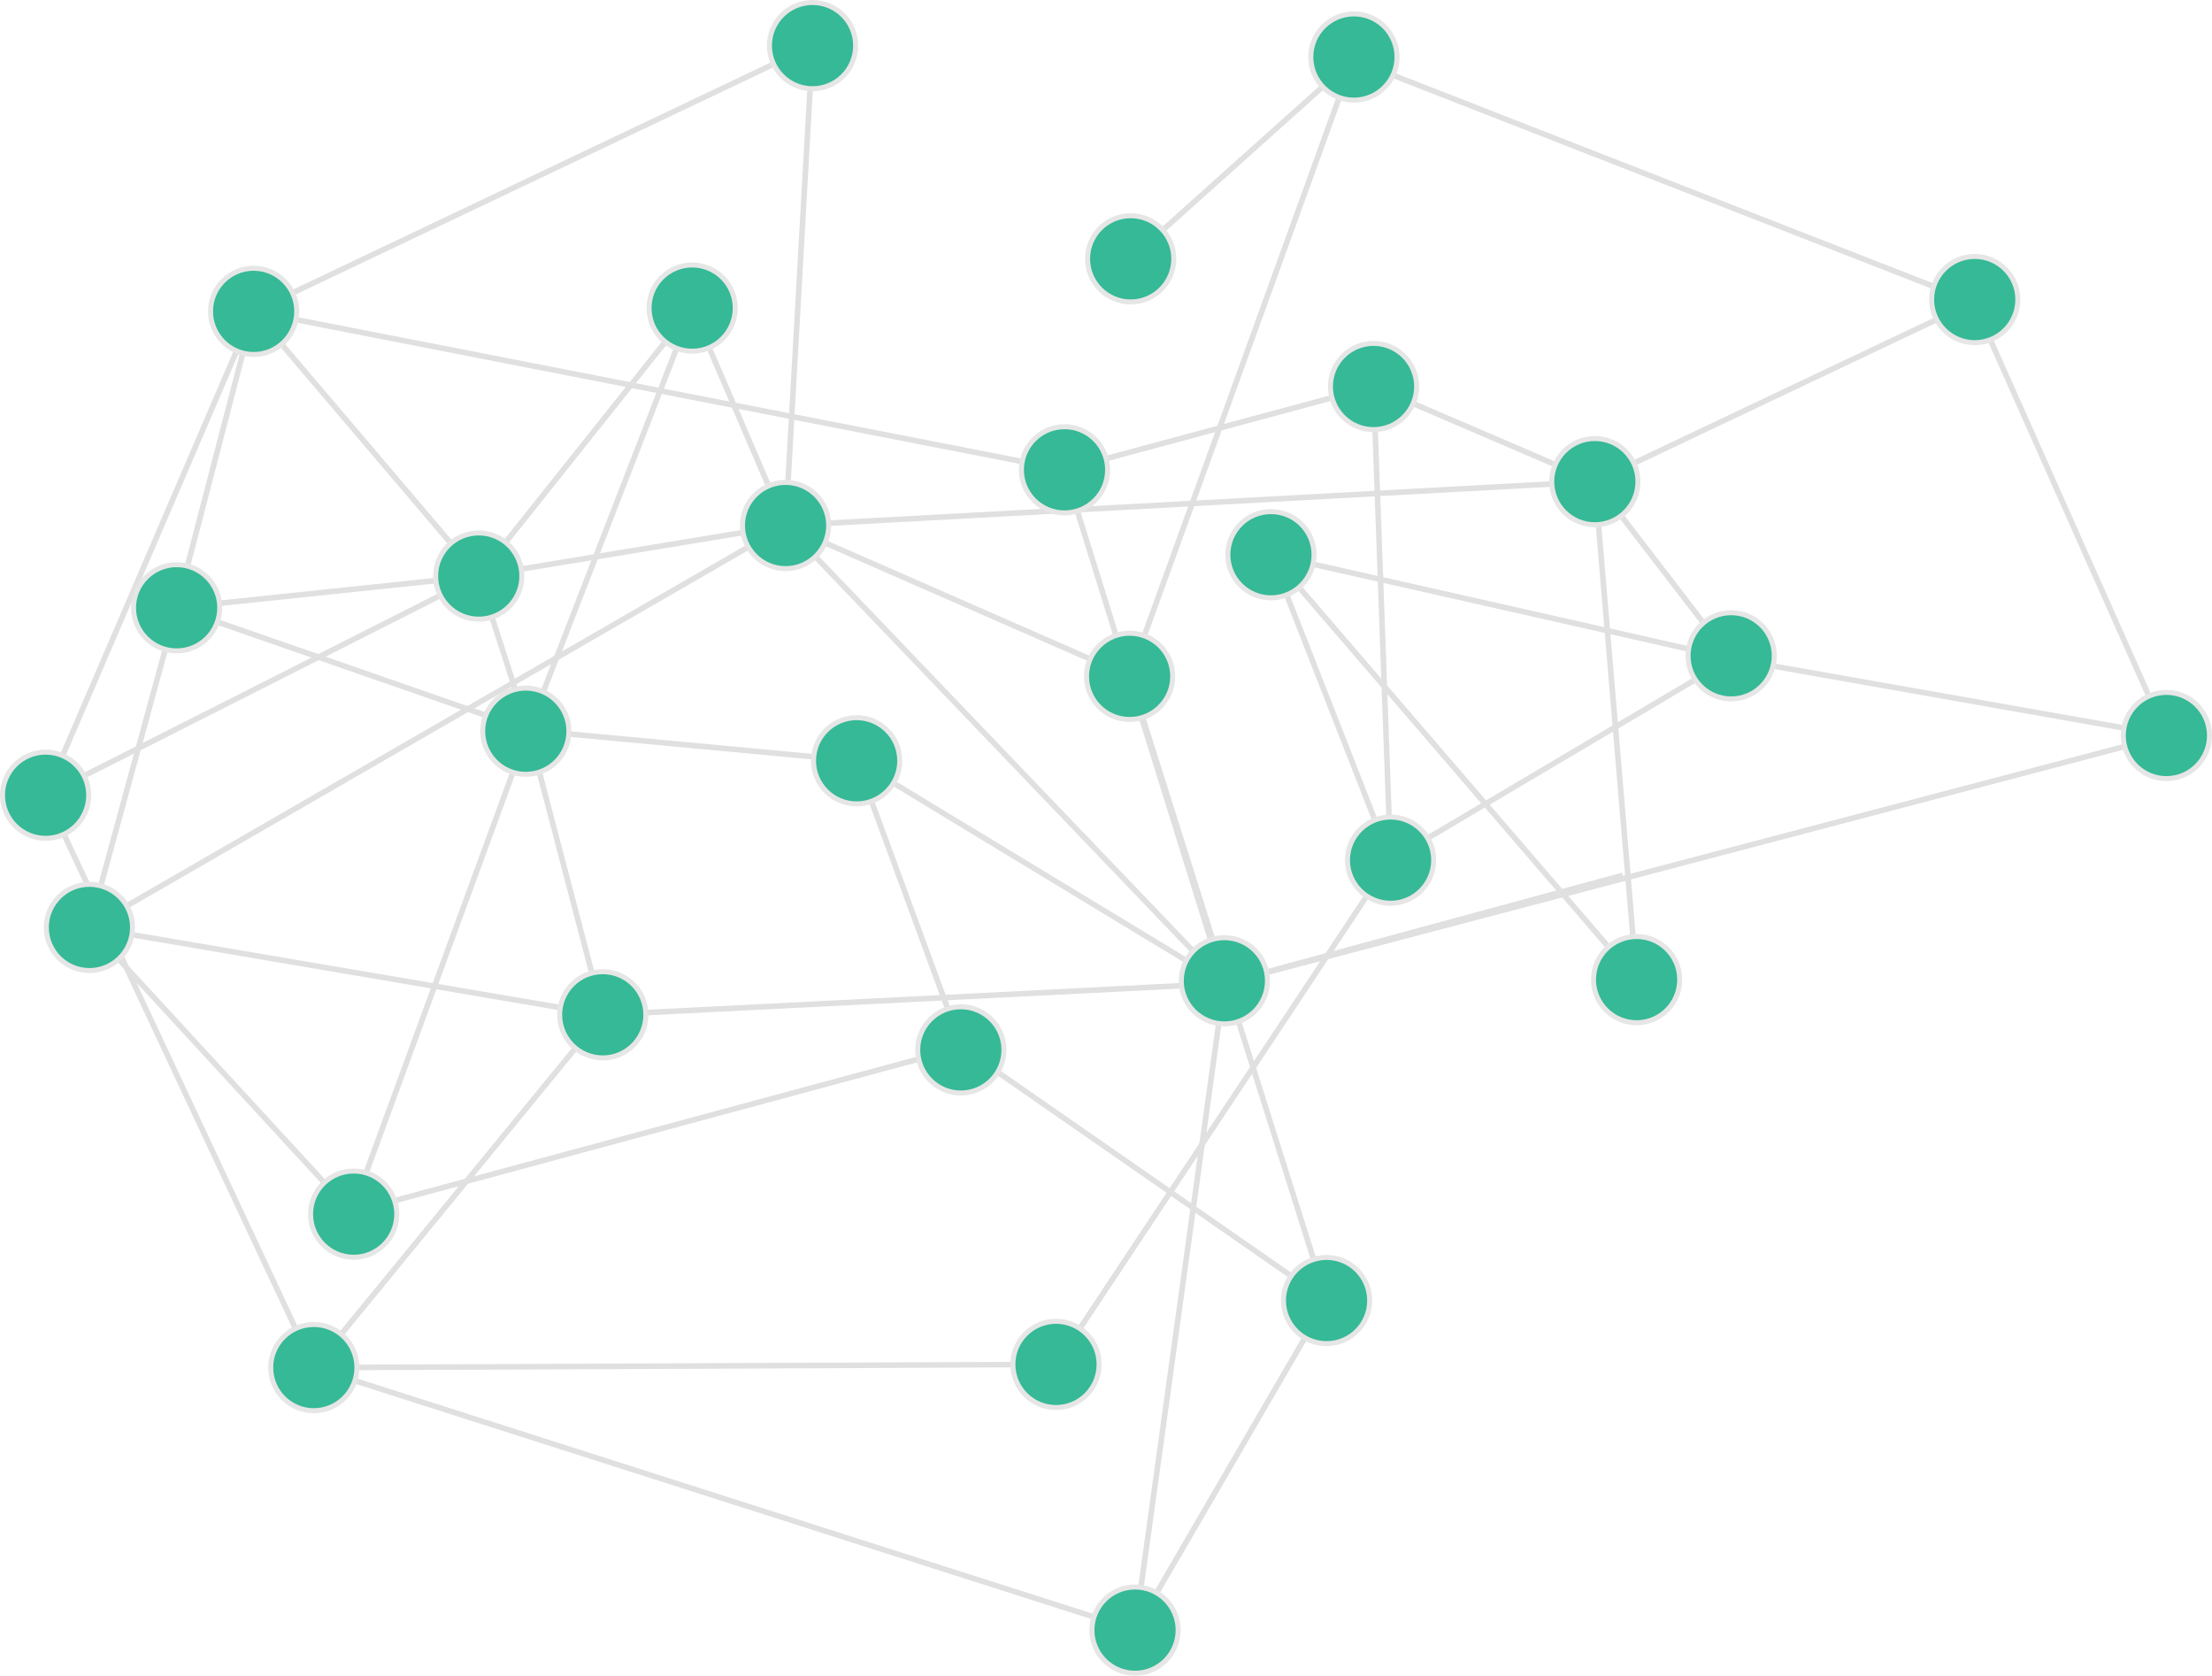
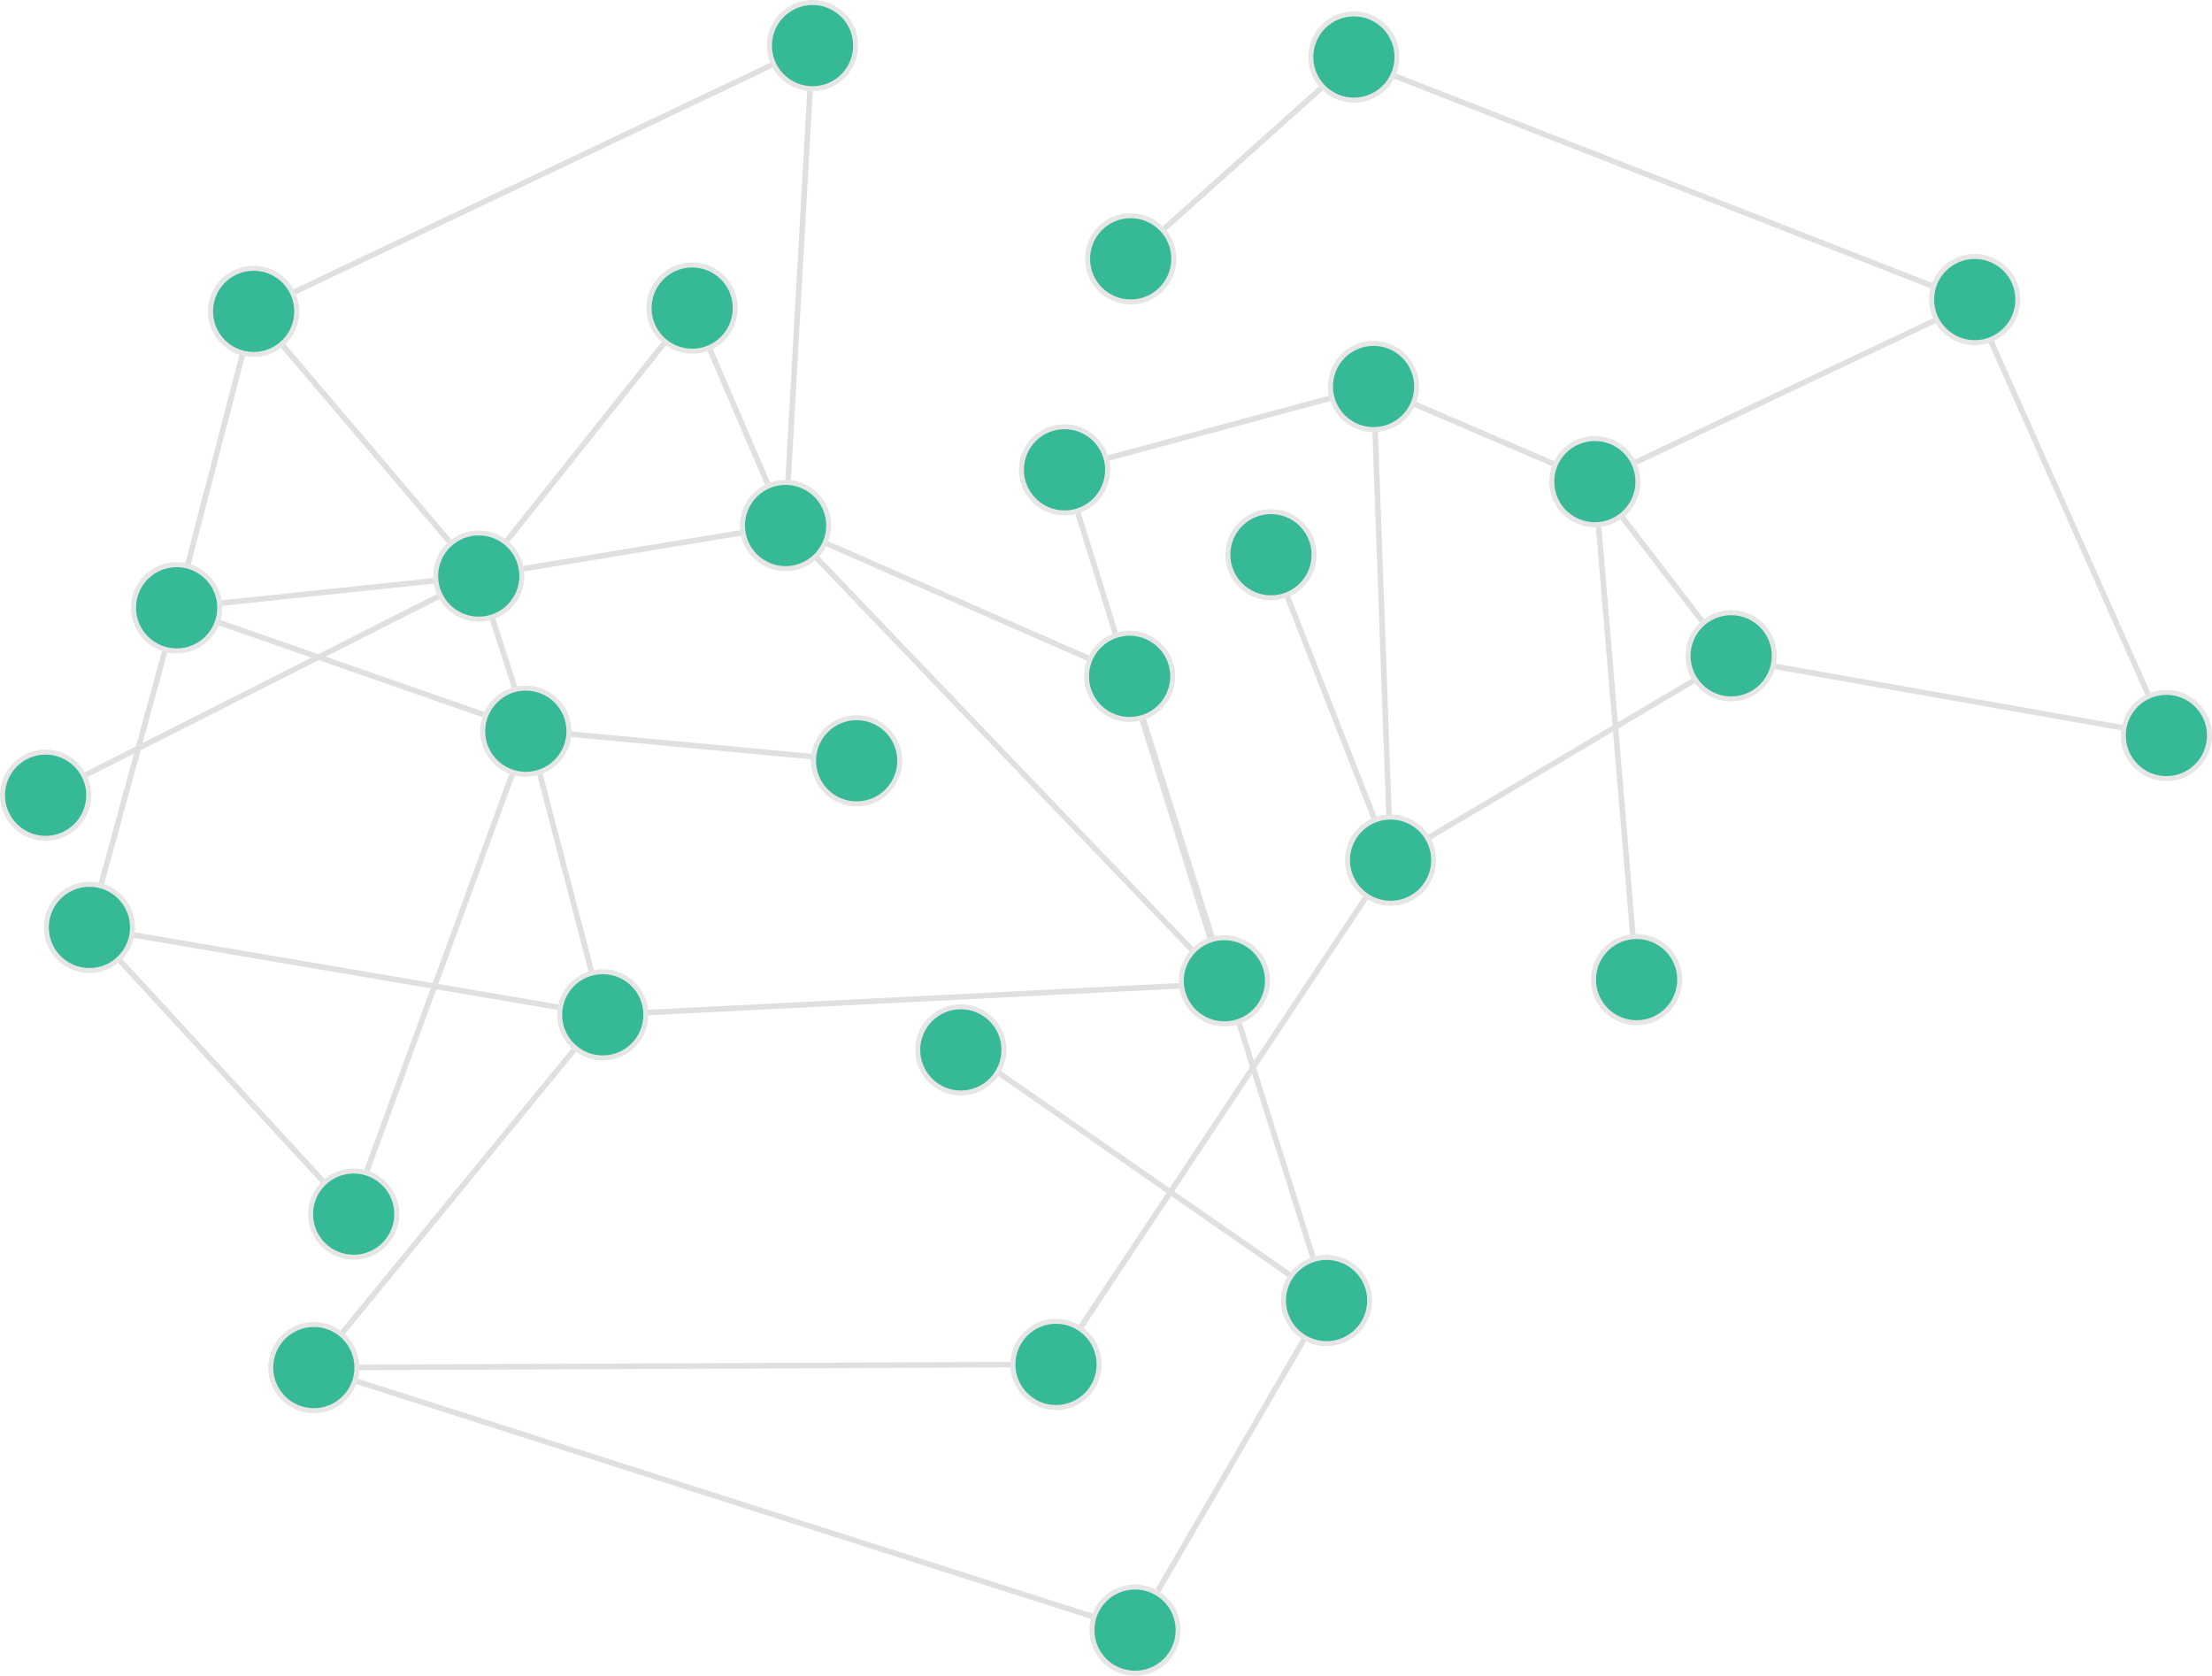
<svg xmlns="http://www.w3.org/2000/svg" xmlns:xlink="http://www.w3.org/1999/xlink" id="svg241" width="306.441pt" height="232.122pt" version="1.1" viewBox="0 0 306.441 232.122">
  <defs id="defs6">
    <style id="style4" type="text/css">*{stroke-linejoin: round; stroke-linecap: butt}</style>
  </defs>
  <use id="use171" x="386.175" y="156.36" fill="#73e6c8" stroke="#000000" stroke-width="0.3" xlink:href="#m36042471c1" transform="translate(-61.97553,-75.21147)" />
  <use id="use173" x="420.813" y="234.179" fill="#73e6c8" stroke="#000000" stroke-width="0.3" xlink:href="#m36042471c1" transform="translate(-61.97553,-75.21147)" />
  <use id="use175" x="251.629" y="278.723" fill="#73e6c8" stroke="#000000" stroke-width="0.3" xlink:href="#m36042471c1" transform="translate(-61.97553,-75.21147)" />
  <use id="use177" x="172.863" y="196.482" fill="#73e6c8" stroke="#000000" stroke-width="0.3" xlink:href="#m36042471c1" transform="translate(-61.97553,-75.21147)" />
  <use id="use179" x="126.676" y="233.227" fill="#73e6c8" stroke="#000000" stroke-width="0.3" xlink:href="#m36042471c1" transform="translate(-61.97553,-75.21147)" />
  <use id="use181" x="221.416" y="347.097" fill="#73e6c8" stroke="#000000" stroke-width="0.3" xlink:href="#m36042471c1" transform="translate(-61.97553,-75.21147)" />
  <use id="use183" x="235.718" y="34.988" fill="#73e6c8" stroke="#52aa71" stroke-width="1.5" xlink:href="#m36042471c1" transform="translate(-61.97553,-75.21147)" />
  <use id="use185" x="204.533" y="290.165" fill="#73e6c8" stroke="#000000" stroke-width="0.3" xlink:href="#m36042471c1" transform="translate(-61.97553,-75.21147)" />
  <use id="use187" x="94.938" y="319.777" fill="#73e6c8" stroke="#000000" stroke-width="0.3" xlink:href="#m36042471c1" transform="translate(-61.97553,-75.21147)" />
  <use id="use189" x="88.15" y="347.67" fill="#73e6c8" stroke="#000000" stroke-width="0.3" xlink:href="#m36042471c1" transform="translate(-61.97553,-75.21147)" />
  <use id="use191" x="342.597" y="220.369" fill="#73e6c8" stroke="#000000" stroke-width="0.3" xlink:href="#m36042471c1" transform="translate(-61.97553,-75.21147)" />
  <use id="use193" x="318.184" y="188.599" fill="#73e6c8" stroke="#000000" stroke-width="0.3" xlink:href="#m36042471c1" transform="translate(-61.97553,-75.21147)" />
  <use id="use195" x="234.637" y="223.558" fill="#73e6c8" stroke="#000000" stroke-width="0.3" xlink:href="#m36042471c1" transform="translate(-61.97553,-75.21147)" />
  <use id="use197" x="140.029" y="284.329" fill="#73e6c8" stroke="#000000" stroke-width="0.3" xlink:href="#m36042471c1" transform="translate(-61.97553,-75.21147)" />
  <use id="use199" transform="translate(-60.61113,-86.71147)" x="277.17" y="183.336" fill="#73e6c8" stroke="#000000" stroke-width="0.3" xlink:href="#m36042471c1" />
  <use id="use201" x="47.854" y="268.648" fill="#73e6c8" stroke="#000000" stroke-width="0.3" xlink:href="#m36042471c1" transform="translate(-61.97553,-75.21147)" />
  <use id="use203" x="185.622" y="238.717" fill="#73e6c8" stroke="#000000" stroke-width="0.3" xlink:href="#m36042471c1" transform="translate(-61.97553,-75.21147)" />
  <use id="use205" x="270.01" y="335.628" fill="#73e6c8" stroke="#000000" stroke-width="0.3" xlink:href="#m36042471c1" transform="translate(-61.97553,-75.21147)" />
  <use id="use207" x="281.5" y="256.557" fill="#73e6c8" stroke="#000000" stroke-width="0.3" xlink:href="#m36042471c1" transform="translate(-61.97553,-75.21147)" />
  <use id="use209" transform="translate(-57.01403,-69.19297)" x="59.043" y="205.227" fill="#73e6c8" stroke="#000000" stroke-width="0.3" xlink:href="#m36042471c1" />
  <use id="use211" x="274.743" y="112.829" fill="#73e6c8" stroke="#000000" stroke-width="0.3" xlink:href="#m36042471c1" transform="translate(-61.97553,-75.21147)" />
  <use id="use213" x="117.759" y="205.553" fill="#73e6c8" stroke="#000000" stroke-width="0.3" xlink:href="#m36042471c1" transform="translate(-61.97553,-75.21147)" />
  <use id="use215" x="260.024" y="201.72" fill="#73e6c8" stroke="#000000" stroke-width="0.3" xlink:href="#m36042471c1" transform="translate(-61.97553,-75.21147)" />
  <use id="use217" x="77.343" y="158.027" fill="#73e6c8" stroke="#000000" stroke-width="0.3" xlink:href="#m36042471c1" transform="translate(-61.97553,-75.21147)" />
  <use id="use219" x="39.987" y="244.903" fill="#73e6c8" stroke="#000000" stroke-width="0.3" xlink:href="#m36042471c1" transform="translate(-61.97553,-75.21147)" />
  <use id="use221" x="177.705" y="110.312" fill="#73e6c8" stroke="#000000" stroke-width="0.3" xlink:href="#m36042471c1" transform="translate(-61.97553,-75.21147)" />
  <use id="use223" x="176.359" y="368.212" fill="#73e6c8" stroke="#000000" stroke-width="0.3" xlink:href="#m36042471c1" transform="translate(-61.97553,-75.21147)" />
  <use id="use225" x="156.089" y="157.44" fill="#73e6c8" stroke="#000000" stroke-width="0.3" xlink:href="#m36042471c1" transform="translate(-61.97553,-75.21147)" />
  <use id="use227" x="222.947" y="186.477" fill="#73e6c8" stroke="#000000" stroke-width="0.3" xlink:href="#m36042471c1" transform="translate(-61.97553,-75.21147)" />
  <use id="use229" transform="translate(-59.56763,-56.43047)" x="323.178" y="259.288" fill="#73e6c8" stroke="#000000" stroke-width="0.3" xlink:href="#m36042471c1" />
  <g id="g1" transform="matrix(0.7714988,0,0,0.7714988,0.1157247,-23.73355)">
    <path id="path11" d="m 354.233,84.999 34.638,77.819" fill="none" stroke="#222222" style="stroke:#e0e0e0;stroke-opacity:1" />
    <path id="path13" d="m 354.233,84.999 -67.991,32.239" fill="none" stroke="#222222" style="stroke:#e0e0e0;stroke-opacity:1" />
    <path id="path15" d="m 354.233,84.999 -111.43,-43.531" fill="none" stroke="#222222" style="stroke:#e0e0e0;stroke-opacity:1" />
-     <path id="path19" d="m 388.863,162.819 -169.18,44.545" fill="none" stroke="#222222" style="stroke:#e0e0e0;stroke-opacity:1" />
    <path id="path21" d="m 388.863,162.819 -78.216,-13.809" fill="none" stroke="#222222" style="stroke:#e0e0e0;stroke-opacity:1" />
    <path id="path23" d="m 219.683,207.359 -78.766,-82.241" fill="none" stroke="#222222" style="stroke:#e0e0e0;stroke-opacity:1" />
    <path id="path27" d="m 219.683,207.359 -111.6,5.606" fill="none" stroke="#222222" style="stroke:#e0e0e0;stroke-opacity:1" />
-     <path id="path29" d="m 219.683,207.359 -66.007,-40.006" fill="none" stroke="#222222" style="stroke:#e0e0e0;stroke-opacity:1" />
-     <path id="path31" d="m 219.683,207.359 -16.018,116.086" fill="none" stroke="#222222" style="stroke:#e0e0e0;stroke-opacity:1" />
    <path id="path33" d="m 219.683,207.359 -28.682,-92.247" fill="none" stroke="#222222" style="stroke:#e0e0e0;stroke-opacity:1" />
-     <path id="path35" d="m 219.683,207.359 71.549,-19.435" fill="none" stroke="#222222" style="stroke:#e0e0e0;stroke-opacity:1" />
-     <path id="path37" d="m 140.913,125.119 145.32,-7.883" fill="none" stroke="#222222" style="stroke:#e0e0e0;stroke-opacity:1" />
    <path id="path39" d="m 140.913,125.119 61.775,27.076" fill="none" stroke="#222222" style="stroke:#e0e0e0;stroke-opacity:1" />
-     <path id="path41" d="M 140.913,125.119 15.903,197.285" fill="none" stroke="#222222" style="stroke:#e0e0e0;stroke-opacity:1" />
    <path id="path43" d="m 140.913,125.119 -55.104,9.071" fill="none" stroke="#222222" style="stroke:#e0e0e0;stroke-opacity:1" />
    <path id="path45" d="m 140.913,125.119 4.842,-86.17" fill="none" stroke="#222222" style="stroke:#e0e0e0;stroke-opacity:1" />
    <path id="path47" d="m 140.913,125.119 -16.774,-39.042" fill="none" stroke="#222222" style="stroke:#e0e0e0;stroke-opacity:1" />
    <path id="path49" d="m 94.733,161.869 -31.737,86.55" fill="none" stroke="#222222" style="stroke:#e0e0e0;stroke-opacity:1" />
    <path id="path51" d="m 94.733,161.869 13.354,51.102" fill="none" stroke="#222222" style="stroke:#e0e0e0;stroke-opacity:1" />
    <path id="path55" d="m 94.733,161.869 58.947,5.49" fill="none" stroke="#222222" style="stroke:#e0e0e0;stroke-opacity:1" />
    <path id="path57" d="m 94.733,161.869 -63.159,-21.981" fill="none" stroke="#222222" style="stroke:#e0e0e0;stroke-opacity:1" />
    <path id="path59" d="m 94.733,161.869 -8.917,-27.674" fill="none" stroke="#222222" style="stroke:#e0e0e0;stroke-opacity:1" />
-     <path id="path61" d="M 94.733,161.869 124.146,86.082" fill="none" stroke="#222222" style="stroke:#e0e0e0;stroke-opacity:1" />
    <path id="path63" d="m 189.473,275.739 -133.27,0.572" fill="none" stroke="#222222" style="stroke:#e0e0e0;stroke-opacity:1" />
    <path id="path65" d="m 189.473,275.739 60.084,-90.54" fill="none" stroke="#222222" style="stroke:#e0e0e0;stroke-opacity:1" />
    <path id="path67" d="M 202.883,77.235 242.799,41.467" fill="none" stroke="#222222" style="stroke:#e0e0e0;stroke-opacity:1" />
-     <path id="path71" d="m 172.583,218.809 -109.59,29.612" fill="none" stroke="#222222" style="stroke:#e0e0e0;stroke-opacity:1" />
-     <path id="path73" d="m 172.583,218.809 -18.911,-51.448" fill="none" stroke="#222222" style="stroke:#e0e0e0;stroke-opacity:1" />
    <path id="path75" d="m 172.583,218.809 65.477,45.463" fill="none" stroke="#222222" style="stroke:#e0e0e0;stroke-opacity:1" />
    <path id="path83" d="m 62.991,248.419 -47.085,-51.13" fill="none" stroke="#222222" style="stroke:#e0e0e0;stroke-opacity:1" />
    <path id="path87" d="m 56.203,276.309 51.879,-63.34" fill="none" stroke="#222222" style="stroke:#e0e0e0;stroke-opacity:1" />
-     <path id="path89" d="M 56.203,276.309 8.039,173.539" fill="none" stroke="#222222" style="stroke:#e0e0e0;stroke-opacity:1" />
    <path id="path91" d="m 56.203,276.309 147.462,47.136" fill="none" stroke="#222222" style="stroke:#e0e0e0;stroke-opacity:1" />
    <path id="path93" d="m 310.653,149.009 -24.413,-31.77" fill="none" stroke="#222222" style="stroke:#e0e0e0;stroke-opacity:1" />
    <path id="path99" d="m 310.653,149.009 -61.097,36.188" fill="none" stroke="#222222" style="stroke:#e0e0e0;stroke-opacity:1" />
-     <path id="path101" d="m 310.653,149.009 -82.573,-18.65" fill="none" stroke="#222222" style="stroke:#e0e0e0;stroke-opacity:1" />
    <path id="path105" d="m 286.233,117.239 -39.745,-17.084" fill="none" stroke="#222222" style="stroke:#e0e0e0;stroke-opacity:1" />
    <path id="path111" d="m 286.233,117.239 7.496,89.414" fill="none" stroke="#222222" style="stroke:#e0e0e0;stroke-opacity:1" />
    <path id="path115" d="m 202.693,152.199 35.372,112.07" fill="none" stroke="#222222" style="stroke:#e0e0e0;stroke-opacity:1" />
-     <path id="path119" d="m 202.693,152.199 40.106,-110.73" fill="none" stroke="#222222" style="stroke:#e0e0e0;stroke-opacity:1" />
    <path id="path123" d="m 108.083,212.969 -92.176,-15.682" fill="none" stroke="#222222" style="stroke:#e0e0e0;stroke-opacity:1" />
    <path id="path127" d="m 246.493,100.159 3.061,85.042" fill="none" stroke="#222222" style="stroke:#e0e0e0;stroke-opacity:1" />
    <path id="path129" d="m 246.493,100.159 -55.492,14.962" fill="none" stroke="#222222" style="stroke:#e0e0e0;stroke-opacity:1" />
    <path id="path131" d="m 15.907,197.289 15.663,-57.402" fill="none" stroke="#222222" style="stroke:#e0e0e0;stroke-opacity:1" />
    <path id="path137" d="m 238.063,264.269 -34.398,59.176" fill="none" stroke="#222222" style="stroke:#e0e0e0;stroke-opacity:1" />
    <path id="path139" d="m 249.553,185.199 -21.476,-54.838" fill="none" stroke="#222222" style="stroke:#e0e0e0;stroke-opacity:1" />
    <path id="path143" d="m 31.569,139.889 54.242,-5.692" fill="none" stroke="#222222" style="stroke:#e0e0e0;stroke-opacity:1" />
    <path id="path145" d="m 31.569,139.889 13.827,-53.218" fill="none" stroke="#222222" style="stroke:#e0e0e0;stroke-opacity:1" />
    <path id="path151" d="M 85.813,134.189 45.397,86.663" fill="none" stroke="#222222" style="stroke:#e0e0e0;stroke-opacity:1" />
    <path id="path153" d="m 85.813,134.189 -77.772,39.35" fill="none" stroke="#222222" style="stroke:#e0e0e0;stroke-opacity:1" />
    <path id="path155" d="M 85.813,134.189 124.143,86.075" fill="none" stroke="#222222" style="stroke:#e0e0e0;stroke-opacity:1" />
-     <path id="path159" d="m 228.073,130.359 65.657,76.293" fill="none" stroke="#222222" style="stroke:#e0e0e0;stroke-opacity:1" />
-     <path id="path161" d="M 45.396,86.669 8.04,173.545" fill="none" stroke="#222222" style="stroke:#e0e0e0;stroke-opacity:1" />
    <path id="path163" d="M 45.396,86.669 145.756,38.953" fill="none" stroke="#222222" style="stroke:#e0e0e0;stroke-opacity:1" />
-     <path id="path165" d="M 45.396,86.669 190.996,115.118" fill="none" stroke="#222222" style="stroke:#e0e0e0;stroke-opacity:1" />
    <circle style="fill:#35b996;fill-opacity:1;stroke:#e6e6e6;stroke-width:0.9;stroke-linejoin:round;stroke-miterlimit:10;stroke-dasharray:none;stroke-opacity:1" id="path395" cx="145.755" cy="38.953" r="7.74" />
    <circle style="fill:#35b996;fill-opacity:1;stroke:#e6e6e6;stroke-width:0.9;stroke-linecap:butt;stroke-linejoin:round;stroke-miterlimit:10;stroke-dasharray:none;stroke-opacity:1" id="path395-3" cx="85.817" cy="134.189" r="7.74" />
    <circle style="fill:#35b996;fill-opacity:1;stroke:#e6e6e6;stroke-width:0.9;stroke-linecap:butt;stroke-linejoin:round;stroke-miterlimit:10;stroke-dasharray:none;stroke-opacity:1" id="path395-3-3" cx="15.909" cy="197.281" r="7.74" />
    <circle style="fill:#35b996;fill-opacity:1;stroke:#e6e6e6;stroke-width:0.9;stroke-linecap:butt;stroke-linejoin:round;stroke-miterlimit:10;stroke-dasharray:none;stroke-opacity:1" id="path395-3-5" cx="56.203" cy="276.309" r="7.74" />
    <circle style="fill:#35b996;fill-opacity:1;stroke:#e6e6e6;stroke-width:0.9;stroke-linecap:butt;stroke-linejoin:round;stroke-miterlimit:10;stroke-dasharray:none;stroke-opacity:1" id="path395-3-6" cx="63.359" cy="248.758" r="7.74" />
    <circle style="fill:#35b996;fill-opacity:1;stroke:#e6e6e6;stroke-width:0.9;stroke-linecap:butt;stroke-linejoin:round;stroke-miterlimit:10;stroke-dasharray:none;stroke-opacity:1" id="path395-3-2" cx="203.665" cy="323.445" r="7.74" />
    <circle style="fill:#35b996;fill-opacity:1;stroke:#e6e6e6;stroke-width:0.9;stroke-linecap:butt;stroke-linejoin:round;stroke-miterlimit:10;stroke-dasharray:none;stroke-opacity:1" id="path395-3-9" cx="108.086" cy="212.967" r="7.74" />
    <circle style="fill:#35b996;fill-opacity:1;stroke:#e6e6e6;stroke-width:0.9;stroke-linecap:butt;stroke-linejoin:round;stroke-miterlimit:10;stroke-dasharray:none;stroke-opacity:1" id="path395-3-1" cx="172.383" cy="219.267" r="7.74" />
    <circle style="fill:#35b996;fill-opacity:1;stroke:#e6e6e6;stroke-width:0.9;stroke-linecap:butt;stroke-linejoin:round;stroke-miterlimit:10;stroke-dasharray:none;stroke-opacity:1" id="path395-3-27" cx="189.473" cy="275.739" r="7.74" />
    <circle style="fill:#35b996;fill-opacity:1;stroke:#e6e6e6;stroke-width:0.9;stroke-linecap:butt;stroke-linejoin:round;stroke-miterlimit:10;stroke-dasharray:none;stroke-opacity:1" id="path395-3-0" cx="238.058" cy="264.271" r="7.74" />
    <circle style="fill:#35b996;fill-opacity:1;stroke:#e6e6e6;stroke-width:0.9;stroke-linecap:butt;stroke-linejoin:round;stroke-miterlimit:10;stroke-dasharray:none;stroke-opacity:1" id="path395-3-93" cx="219.708" cy="206.86" r="7.74" />
    <circle style="fill:#35b996;fill-opacity:1;stroke:#e6e6e6;stroke-width:0.9;stroke-linecap:butt;stroke-linejoin:round;stroke-miterlimit:10;stroke-dasharray:none;stroke-opacity:1" id="path395-3-60" cx="249.553" cy="185.199" r="7.74" />
    <circle style="fill:#35b996;fill-opacity:1;stroke:#e6e6e6;stroke-width:0.9;stroke-linecap:butt;stroke-linejoin:round;stroke-miterlimit:10;stroke-dasharray:none;stroke-opacity:1" id="path395-3-62" cx="293.729" cy="206.651" r="7.74" />
    <circle style="fill:#35b996;fill-opacity:1;stroke:#e6e6e6;stroke-width:0.9;stroke-linecap:butt;stroke-linejoin:round;stroke-miterlimit:10;stroke-dasharray:none;stroke-opacity:1" id="path395-3-61" cx="202.693" cy="152.199" r="7.74" />
    <circle style="fill:#35b996;fill-opacity:1;stroke:#e6e6e6;stroke-width:0.9;stroke-linecap:butt;stroke-linejoin:round;stroke-miterlimit:10;stroke-dasharray:none;stroke-opacity:1" id="path395-3-8" cx="153.673" cy="167.359" r="7.74" />
    <circle style="fill:#35b996;fill-opacity:1;stroke:#e6e6e6;stroke-width:0.9;stroke-linecap:butt;stroke-linejoin:round;stroke-miterlimit:10;stroke-dasharray:none;stroke-opacity:1" id="path395-3-7" cx="140.913" cy="125.119" r="7.74" />
    <circle style="fill:#35b996;fill-opacity:1;stroke:#e6e6e6;stroke-width:0.9;stroke-linecap:butt;stroke-linejoin:round;stroke-miterlimit:10;stroke-dasharray:none;stroke-opacity:1" id="path395-3-92" cx="124.14" cy="86.079" r="7.74" />
    <circle style="fill:#35b996;fill-opacity:1;stroke:#e6e6e6;stroke-width:0.9;stroke-linecap:butt;stroke-linejoin:round;stroke-miterlimit:10;stroke-dasharray:none;stroke-opacity:1" id="path395-3-02" cx="94.267" cy="162.05" r="7.74" />
    <circle style="fill:#35b996;fill-opacity:1;stroke:#e6e6e6;stroke-width:0.9;stroke-linecap:butt;stroke-linejoin:round;stroke-miterlimit:10;stroke-dasharray:none;stroke-opacity:1" id="path395-3-37" cx="202.883" cy="77.235" r="7.74" />
    <circle style="fill:#35b996;fill-opacity:1;stroke:#e6e6e6;stroke-width:0.9;stroke-linecap:butt;stroke-linejoin:round;stroke-miterlimit:10;stroke-dasharray:none;stroke-opacity:1" id="path395-3-59" cx="242.969" cy="41.001" r="7.74" />
    <circle style="fill:#35b996;fill-opacity:1;stroke:#e6e6e6;stroke-width:0.9;stroke-linecap:butt;stroke-linejoin:round;stroke-miterlimit:10;stroke-dasharray:none;stroke-opacity:1" id="path395-3-22" cx="246.493" cy="100.159" r="7.74" />
    <circle style="fill:#35b996;fill-opacity:1;stroke:#e6e6e6;stroke-width:0.9;stroke-linecap:butt;stroke-linejoin:round;stroke-miterlimit:10;stroke-dasharray:none;stroke-opacity:1" id="path395-3-89" cx="191.002" cy="115.117" r="7.74" />
    <circle style="fill:#35b996;fill-opacity:1;stroke:#e6e6e6;stroke-width:0.9;stroke-linecap:butt;stroke-linejoin:round;stroke-miterlimit:10;stroke-dasharray:none;stroke-opacity:1" id="path395-3-73" cx="228.073" cy="130.36" r="7.74" />
    <circle style="fill:#35b996;fill-opacity:1;stroke:#e6e6e6;stroke-width:0.9;stroke-linecap:butt;stroke-linejoin:round;stroke-miterlimit:10;stroke-dasharray:none;stroke-opacity:1" id="path395-3-612" cx="310.711" cy="148.512" r="7.74" />
    <circle style="fill:#35b996;fill-opacity:1;stroke:#e6e6e6;stroke-width:0.9;stroke-linecap:butt;stroke-linejoin:round;stroke-miterlimit:10;stroke-dasharray:none;stroke-opacity:1" id="path395-3-94" cx="388.863" cy="162.819" r="7.74" />
    <circle style="fill:#35b996;fill-opacity:1;stroke:#e6e6e6;stroke-width:0.9;stroke-linecap:butt;stroke-linejoin:round;stroke-miterlimit:10;stroke-dasharray:none;stroke-opacity:1" id="path395-3-78" cx="354.447" cy="84.547" r="7.74" />
    <circle style="fill:#35b996;fill-opacity:1;stroke:#e6e6e6;stroke-width:0.9;stroke-linecap:butt;stroke-linejoin:round;stroke-miterlimit:10;stroke-dasharray:none;stroke-opacity:1" id="path395-3-931" cx="286.233" cy="117.239" r="7.74" />
    <circle style="fill:#35b996;fill-opacity:1;stroke:#e6e6e6;stroke-width:0.9;stroke-linecap:butt;stroke-linejoin:round;stroke-miterlimit:10;stroke-dasharray:none;stroke-opacity:1" id="path395-6" cx="31.569" cy="139.889" r="7.74" />
    <circle style="fill:#35b996;fill-opacity:1;stroke:#e6e6e6;stroke-width:0.9;stroke-linecap:butt;stroke-linejoin:round;stroke-miterlimit:10;stroke-dasharray:none;stroke-opacity:1" id="path395-7" cx="8.04" cy="173.545" r="7.74" />
    <circle style="fill:#35b996;fill-opacity:1;stroke:#e6e6e6;stroke-width:0.9;stroke-linecap:butt;stroke-linejoin:round;stroke-miterlimit:10;stroke-dasharray:none;stroke-opacity:1" id="path395-5" cx="45.396" cy="86.669" r="7.74" />
  </g>
</svg>
